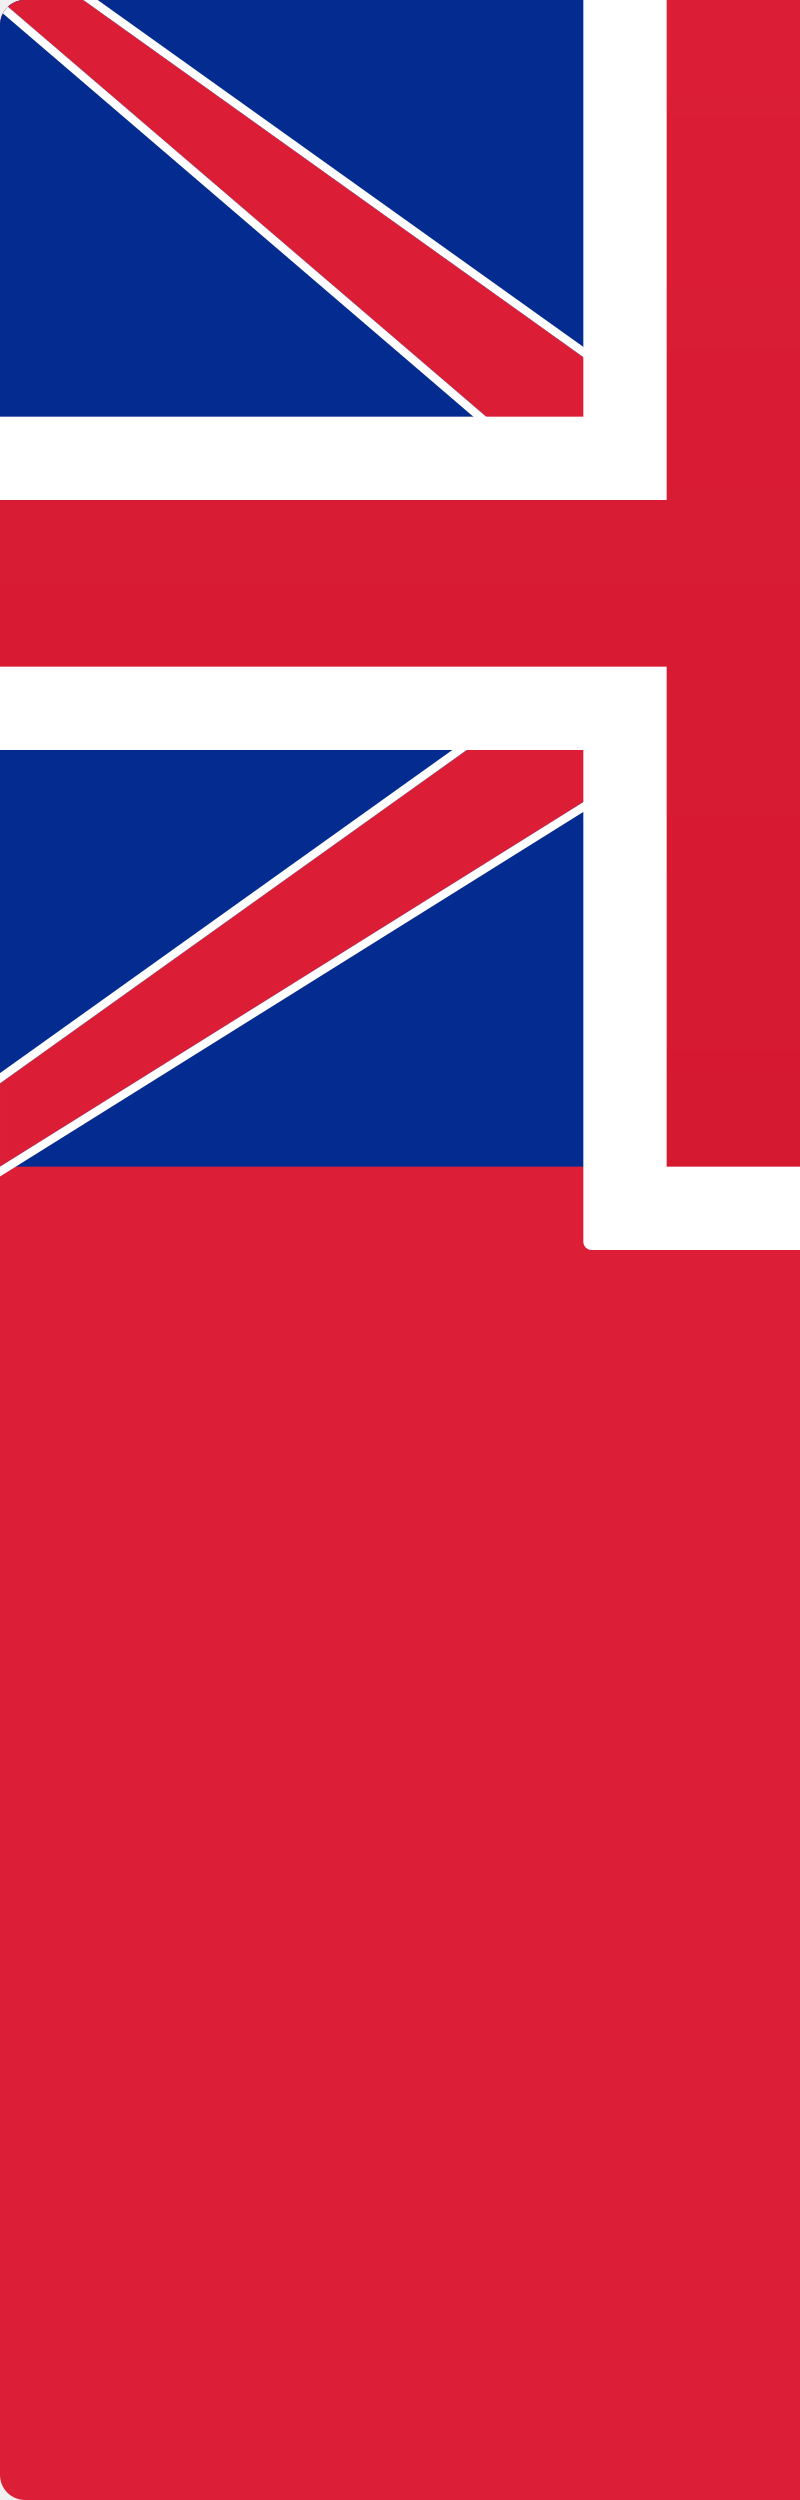
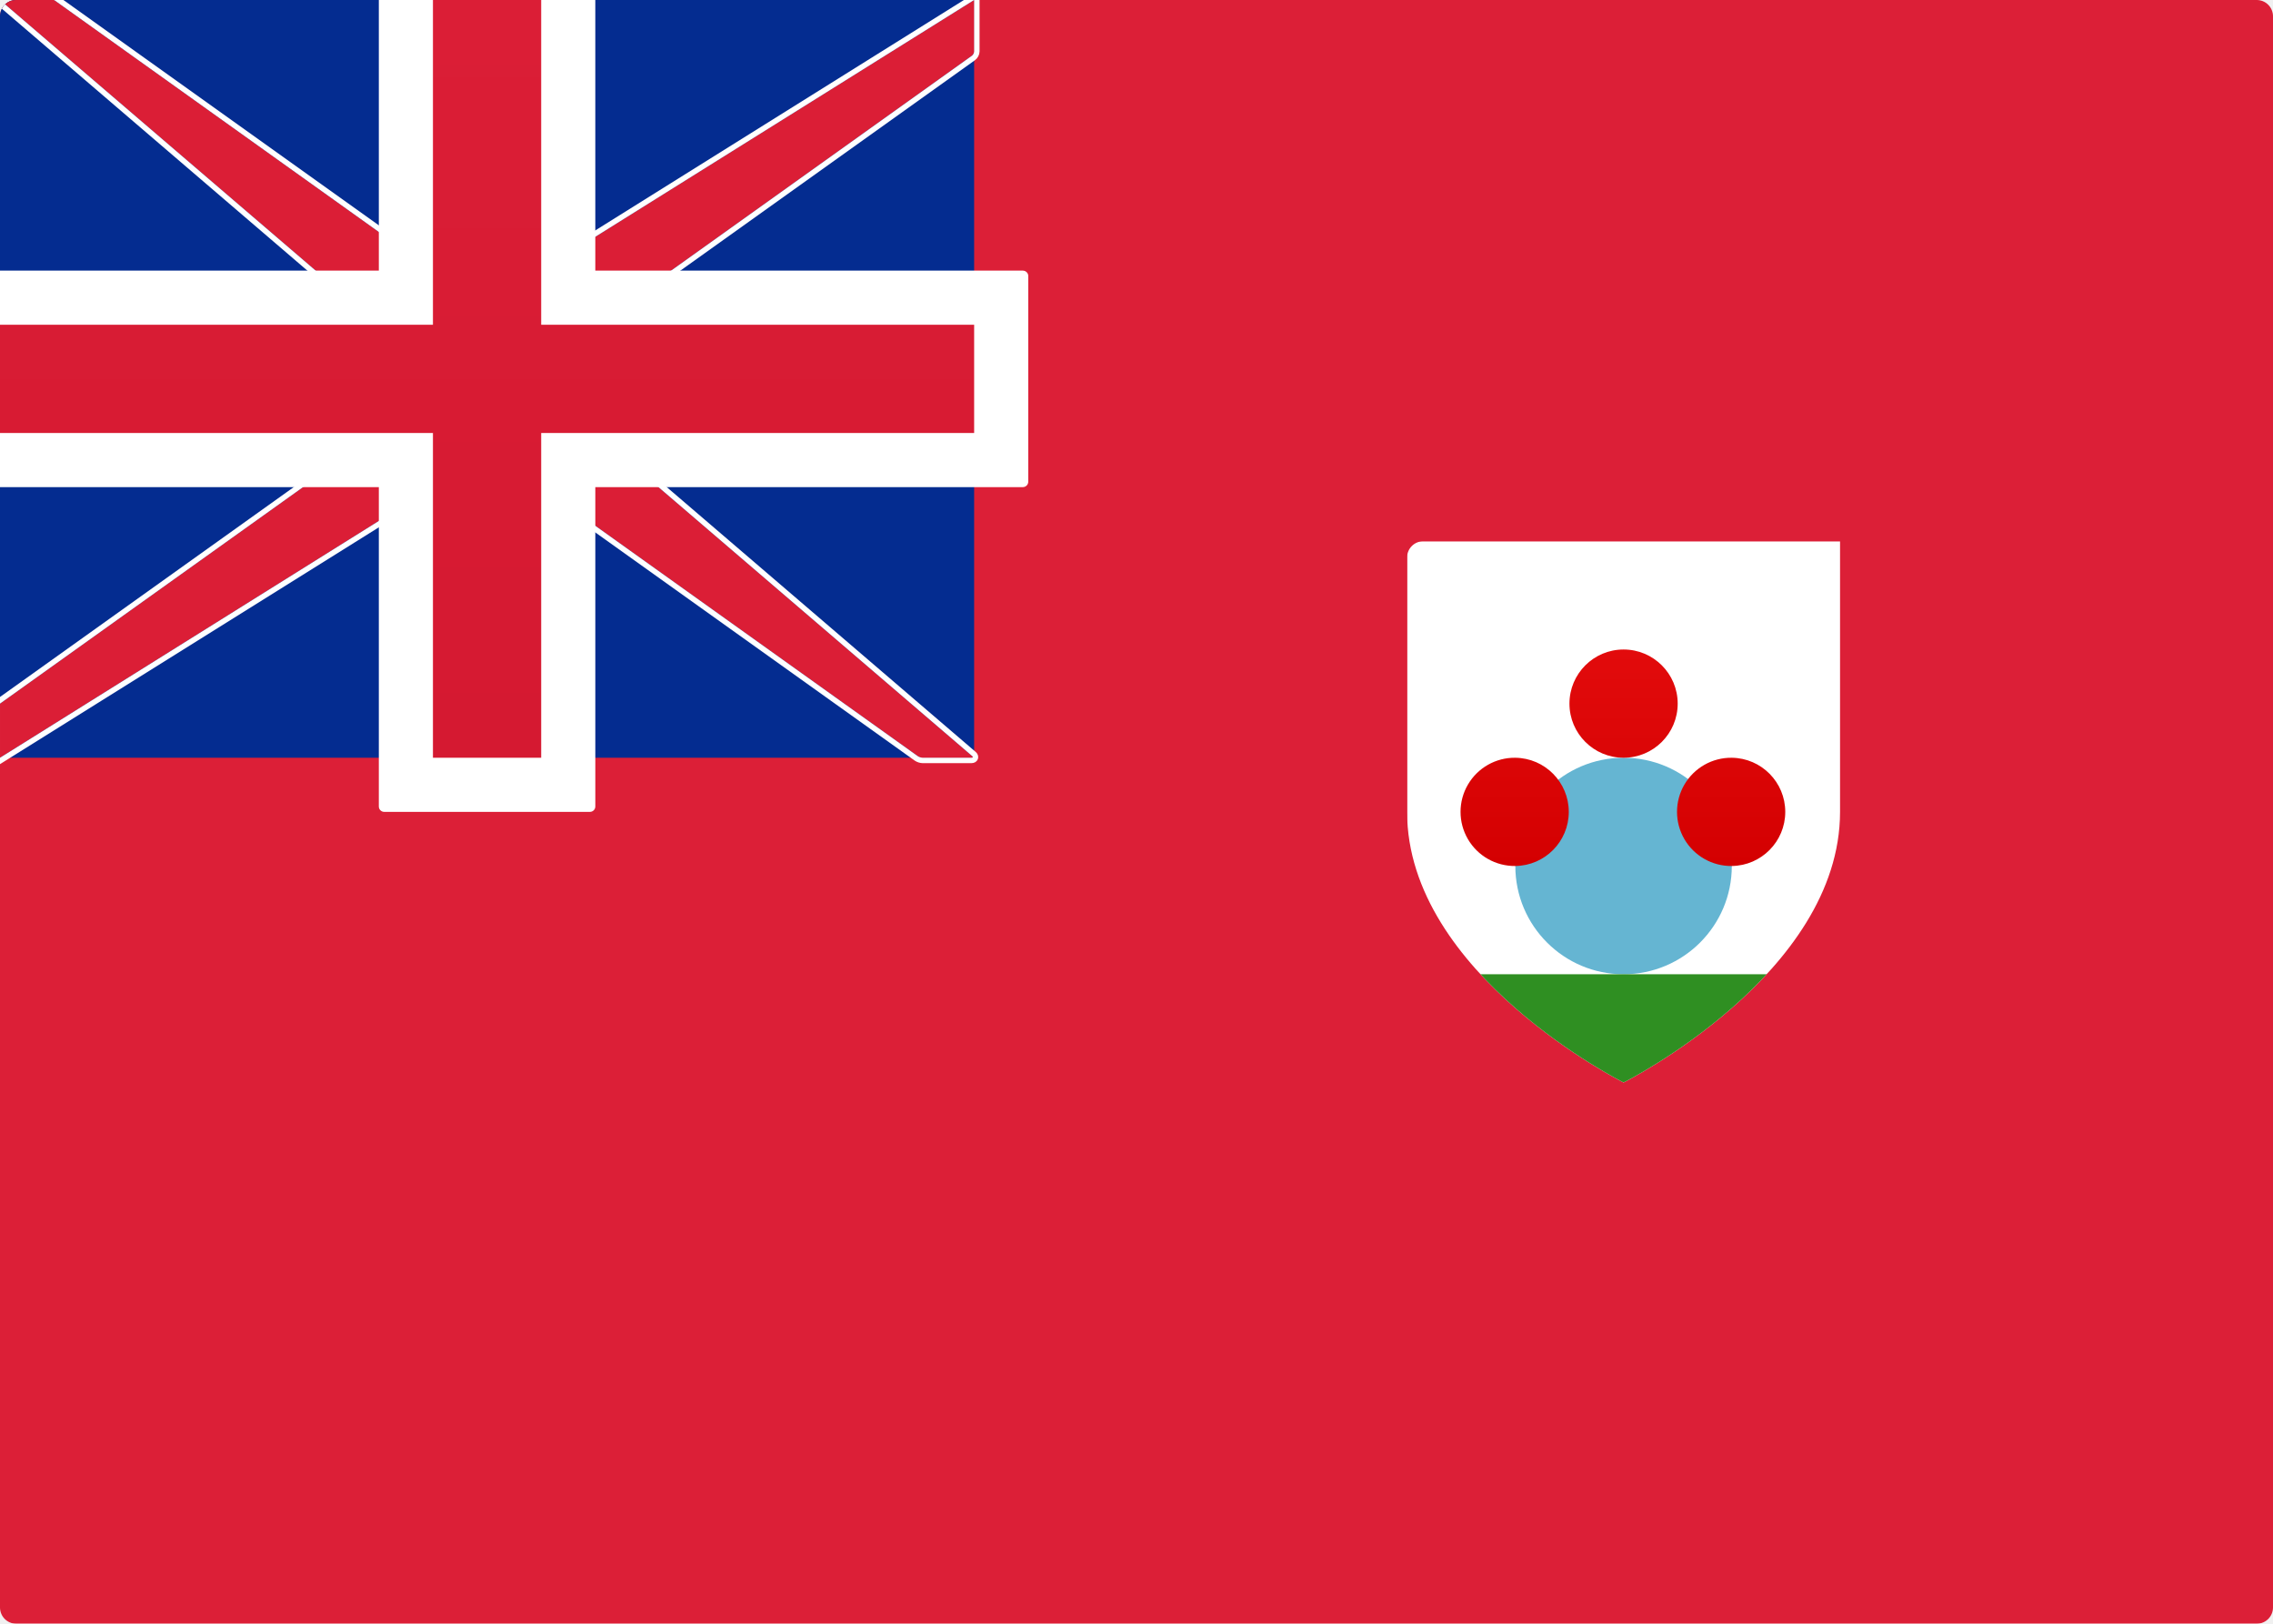
- <svg xmlns="http://www.w3.org/2000/svg" xmlns:xlink="http://www.w3.org/1999/xlink" width="64" height="200" viewBox="0 0 64 200">
+ <svg xmlns="http://www.w3.org/2000/svg" xmlns:xlink="http://www.w3.org/1999/xlink" width="280" height="200" viewBox="0 0 280 200">
  <defs>
    <rect id="a" width="280" height="200" rx="2" />
-     <path d="M46.667 40L0 0h6.667l46.666 33.333h13.334L120 0v6.327a.727.727 0 0 1-.274.535L73.333 40v13.333l46.416 39.785c.139.119.112.215-.089.215h-5.987c-.188 0-.457-.084-.614-.195L66.667 60H53.333L0 93.333v-6.666l46.667-33.334V40z" id="c" />
-     <linearGradient x1="50%" y1="0%" x2="50%" y2="100%" id="d">
+     <path d="M0 33.333V0h53.333v33.333c0 20-26.666 33.334-26.666 33.334S0 53.333 0 33.333z" id="c" />
+     <linearGradient x1="50%" y1="0%" x2="50%" y2="100%" id="e">
+       <stop stop-color="#E20B0C" offset="0%" />
+       <stop stop-color="#D40001" offset="100%" />
+     </linearGradient>
+     <path d="M46.667 40L0 0h6.667l46.666 33.333h13.334L120 0v6.327a.727.727 0 0 1-.274.535L73.333 40v13.333l46.416 39.785c.139.119.112.215-.089.215h-5.987c-.188 0-.457-.084-.614-.195L66.667 60H53.333L0 93.333v-6.666l46.667-33.334V40z" id="f" />
+     <linearGradient x1="50%" y1="0%" x2="50%" y2="100%" id="g">
      <stop stop-color="#DB1E36" offset="0%" />
      <stop stop-color="#D51931" offset="100%" />
    </linearGradient>
  </defs>
  <g fill="none" fill-rule="evenodd">
    <mask id="b" fill="#fff">
      <use xlink:href="#a" />
    </mask>
    <use fill="#FFF" xlink:href="#a" />
    <path fill="#DC1F37" mask="url(#b)" d="M0 0h280v200H0z" />
    <path fill="#042C90" mask="url(#b)" d="M0 0h120v93.333H0z" />
+     <g transform="translate(173.333 66.667)" mask="url(#b)">
+       <mask id="d" fill="#fff">
+         <use xlink:href="#c" />
+       </mask>
+       <use fill="#FFF" xlink:href="#c" />
+       <circle fill="#65B5D2" mask="url(#d)" cx="26.667" cy="40" r="13.333" />
+       <path d="M26.667 26.667a6.667 6.667 0 1 1 0-13.334 6.667 6.667 0 0 1 0 13.334zM13.333 40a6.667 6.667 0 1 1 0-13.333 6.667 6.667 0 0 1 0 13.333zM40 40a6.667 6.667 0 1 1 0-13.333A6.667 6.667 0 0 1 40 40z" fill="url(#e)" mask="url(#d)" />
+       <path fill="#2F8F22" mask="url(#d)" d="M0 53.333h53.333v13.333H0z" />
+     </g>
    <g mask="url(#b)">
-       <use fill="#DB1E36" xlink:href="#c" />
-       <path stroke="#FFF" stroke-width=".667" d="M46.333 40.153L-.9-.333h7.568l.193.062L53.44 33h13.131L120.333-.601v6.928c0 .297-.17.633-.413.807L73.667 40.172V53.18l46.299 39.685c.377.323.2.802-.306.802h-5.987a1.54 1.54 0 0 1-.807-.258L66.56 60.333H53.429L-.333 93.935v-7.44l46.666-33.333V40.153z" />
+       <use fill="#DB1E36" xlink:href="#f" />
+       <path stroke="#FFF" stroke-width=".667" d="M46.333 40.153L-.9-.333h7.568l.193.062L53.44 33h13.131L120.333-.601v6.928c0 .297-.17.633-.413.807L73.667 40.172V53.18l46.299 39.685c.377.323.2.802-.306.802h-5.987c-.259 0-.596-.107-.807-.258L66.56 60.333H53.429L-.333 93.935v-7.44l46.666-33.333V40.153z" />
    </g>
    <path d="M0 33.333V60h46.667v39.34c0 .364.3.66.659.66h25.348c.364 0 .66-.299.66-.66V60h52.658a.67.67 0 0 0 .675-.66V33.994c0-.365-.3-.66-.675-.66H73.333V0H46.667v33.333H0z" fill="#FFF" mask="url(#b)" />
-     <path fill="url(#d)" mask="url(#b)" d="M0 40h53.333V0h13.334v40H120v13.333H66.667v40H53.333v-40H0z" />
+     <path fill="url(#g)" mask="url(#b)" d="M0 40h53.333V0h13.334v40H120v13.333H66.667v40H53.333v-40H0z" />
  </g>
</svg>
